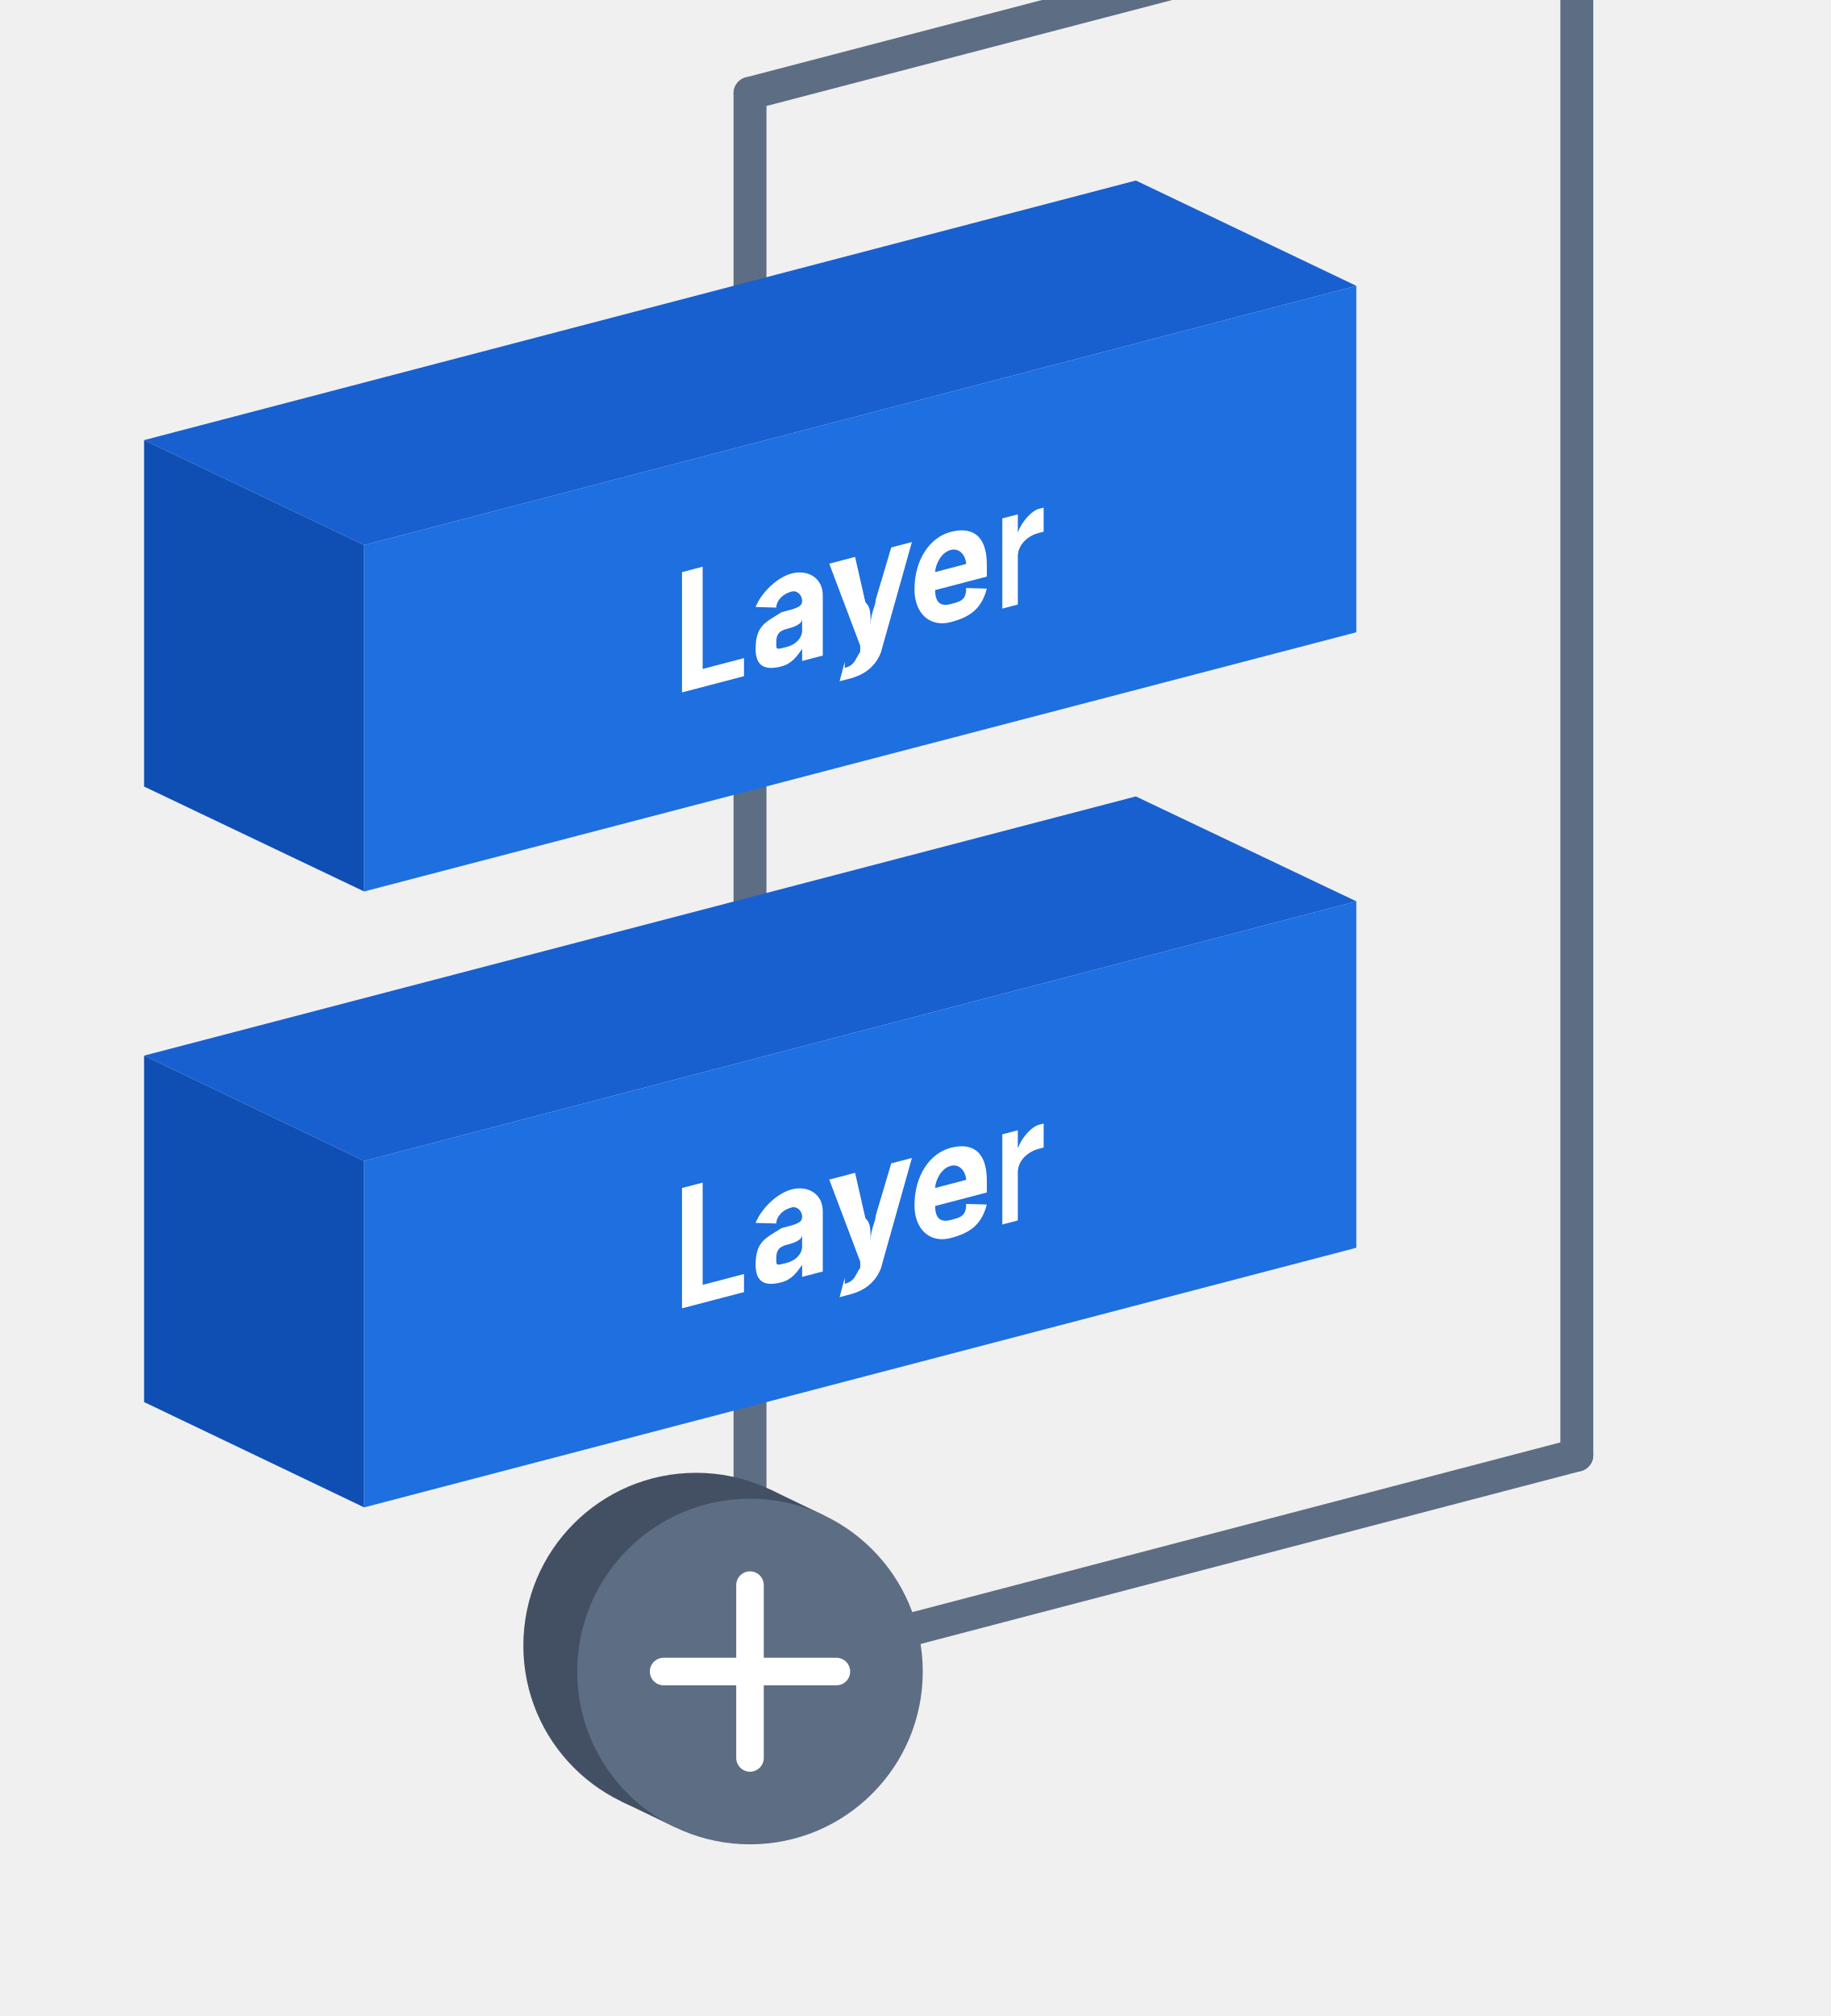
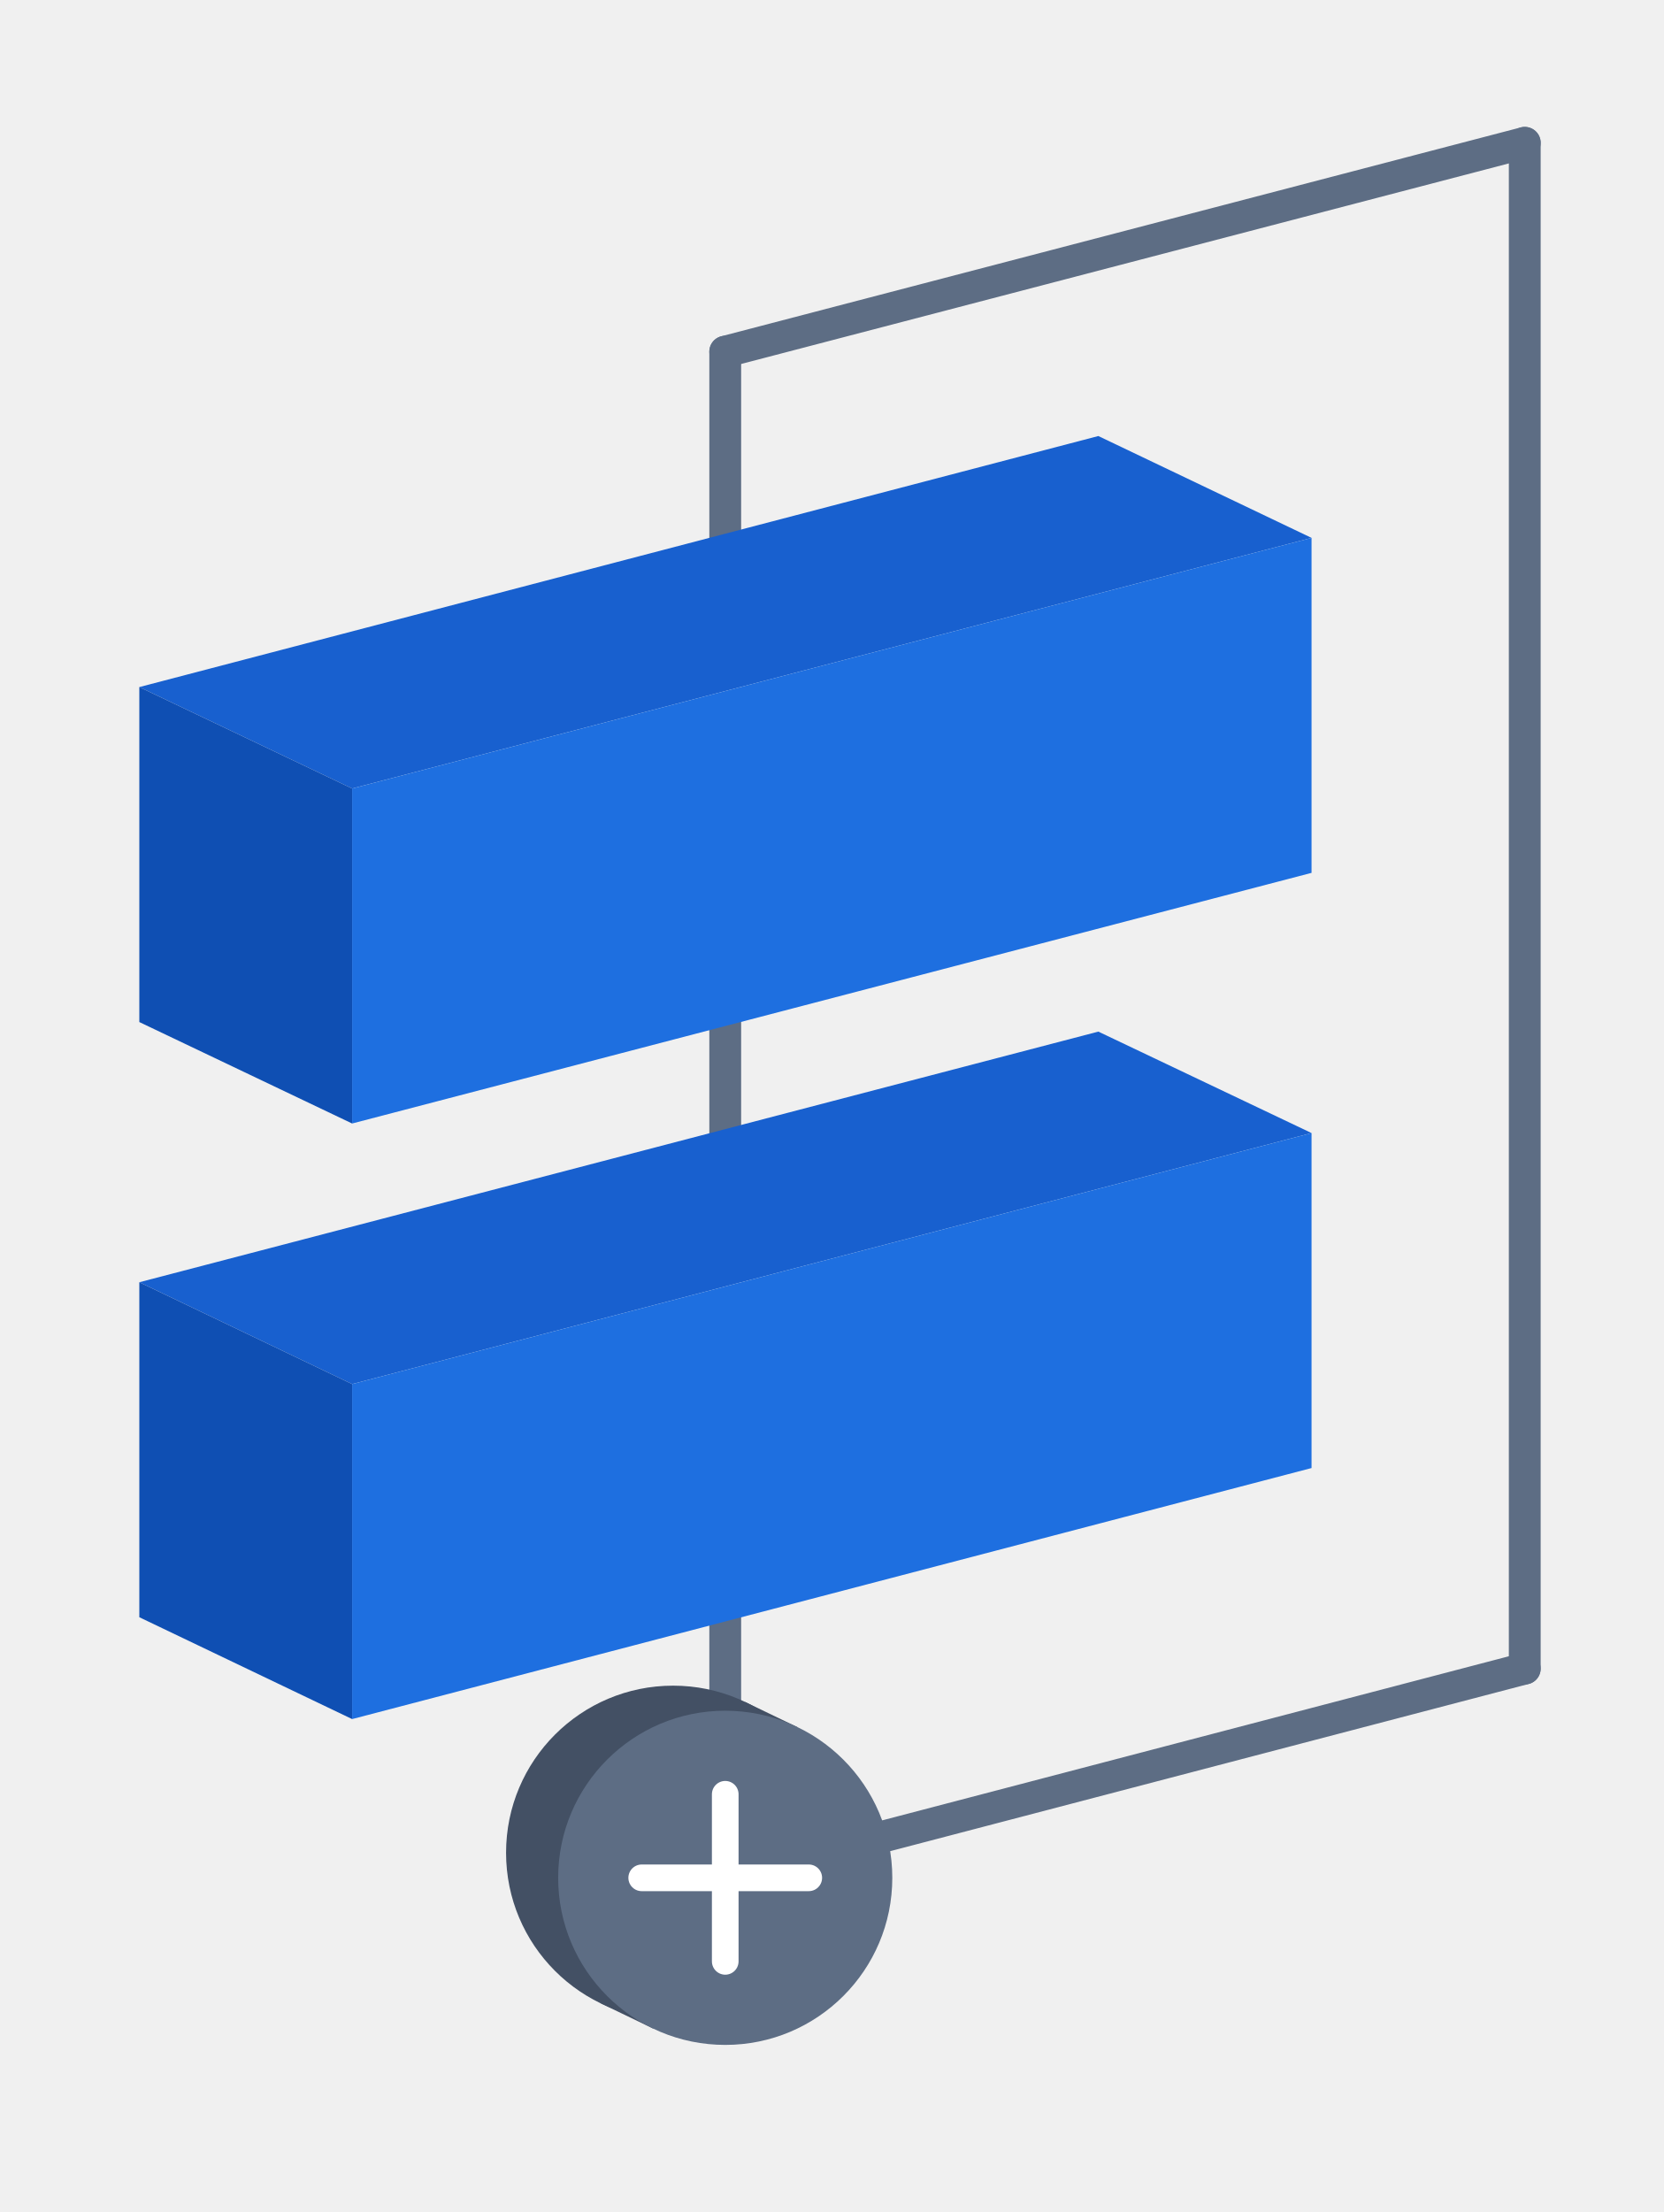
- <svg xmlns="http://www.w3.org/2000/svg" viewBox="0 0 178.0 195.6" width="178" height="196">
-   <g transform="matrix(40.0 0 0 40.0 35.41 146.35)" stroke-linejoin="round">
+ <svg xmlns="http://www.w3.org/2000/svg" viewBox="0 0 167.3 221.7" width="167" height="222">
+   <g transform="matrix(40.0 0 0 40.0 35.41 172.49)" stroke-linejoin="round">
    <g>
      <line x1="0.938" y1="-2.782" x2="0.938" y2="-3.437" stroke="#5d6d84" stroke-width="0.08" stroke-linecap="round" />
      <line x1="0.938" y1="-3.437" x2="2.948" y2="-3.962" stroke="#5d6d84" stroke-width="0.08" stroke-linecap="round" />
      <line x1="2.948" y1="-3.962" x2="2.948" y2="-0.127" stroke="#5d6d84" stroke-width="0.08" stroke-linecap="round" />
      <line x1="2.948" y1="-0.127" x2="1.340" y2="0.294" stroke="#5d6d84" stroke-width="0.08" stroke-linecap="round" />
      <line x1="0.938" y1="-1.285" x2="0.938" y2="-1.940" stroke="#5d6d84" stroke-width="0.08" stroke-linecap="round" />
      <line x1="0.938" y1="-0.443" x2="0.938" y2="0.025" stroke="#5d6d84" stroke-width="0.08" stroke-linecap="round" />
    </g>
    <g>
      <polygon points="2.412,-1.473 0.000,-0.842 -0.535,-1.098 1.876,-1.728" fill="#1860cf" />
      <polygon points="0.000,-0.842 0.000,-0.000 -0.535,-0.256 -0.535,-1.098" fill="#0f4fb3" />
      <polygon points="0.000,-0.000 2.412,-0.631 2.412,-1.473 0.000,-0.842" fill="#1e6fe0" />
-       <text transform="matrix(0.8038 -0.2102 0 0.9355 1.206 -0.736)" x="0" y="0.151" font-size="0.420" text-anchor="middle" font-family="Inter, Segoe UI, Arial, sans-serif" font-weight="700" fill="#fff">Layer</text>
    </g>
    <g>
      <polygon points="2.412,-2.969 0.000,-2.339 -0.535,-2.594 1.876,-3.225" fill="#1860cf" />
      <polygon points="0.000,-2.339 0.000,-1.497 -0.535,-1.752 -0.535,-2.594" fill="#0f4fb3" />
      <polygon points="0.000,-1.497 2.412,-2.127 2.412,-2.969 0.000,-2.339" fill="#1e6fe0" />
-       <text transform="matrix(0.8038 -0.2102 0 0.9355 1.206 -2.233)" x="0" y="0.151" font-size="0.420" text-anchor="middle" font-family="Inter, Segoe UI, Arial, sans-serif" font-weight="700" fill="#fff">Layer</text>
    </g>
    <g>
      <circle cx="0.807" cy="0.336" r="0.420" fill="#435064" />
      <polygon points="1.119,0.020 0.988,-0.043 0.626,0.715 0.757,0.778" fill="#435064" />
      <circle cx="0.938" cy="0.399" r="0.420" fill="#5d6d84" />
      <path d="M0.728 0.399H1.148M0.938 0.189V0.609" stroke="#ffffff" stroke-width="0.067" stroke-linecap="round" fill="none" />
    </g>
  </g>
</svg>
